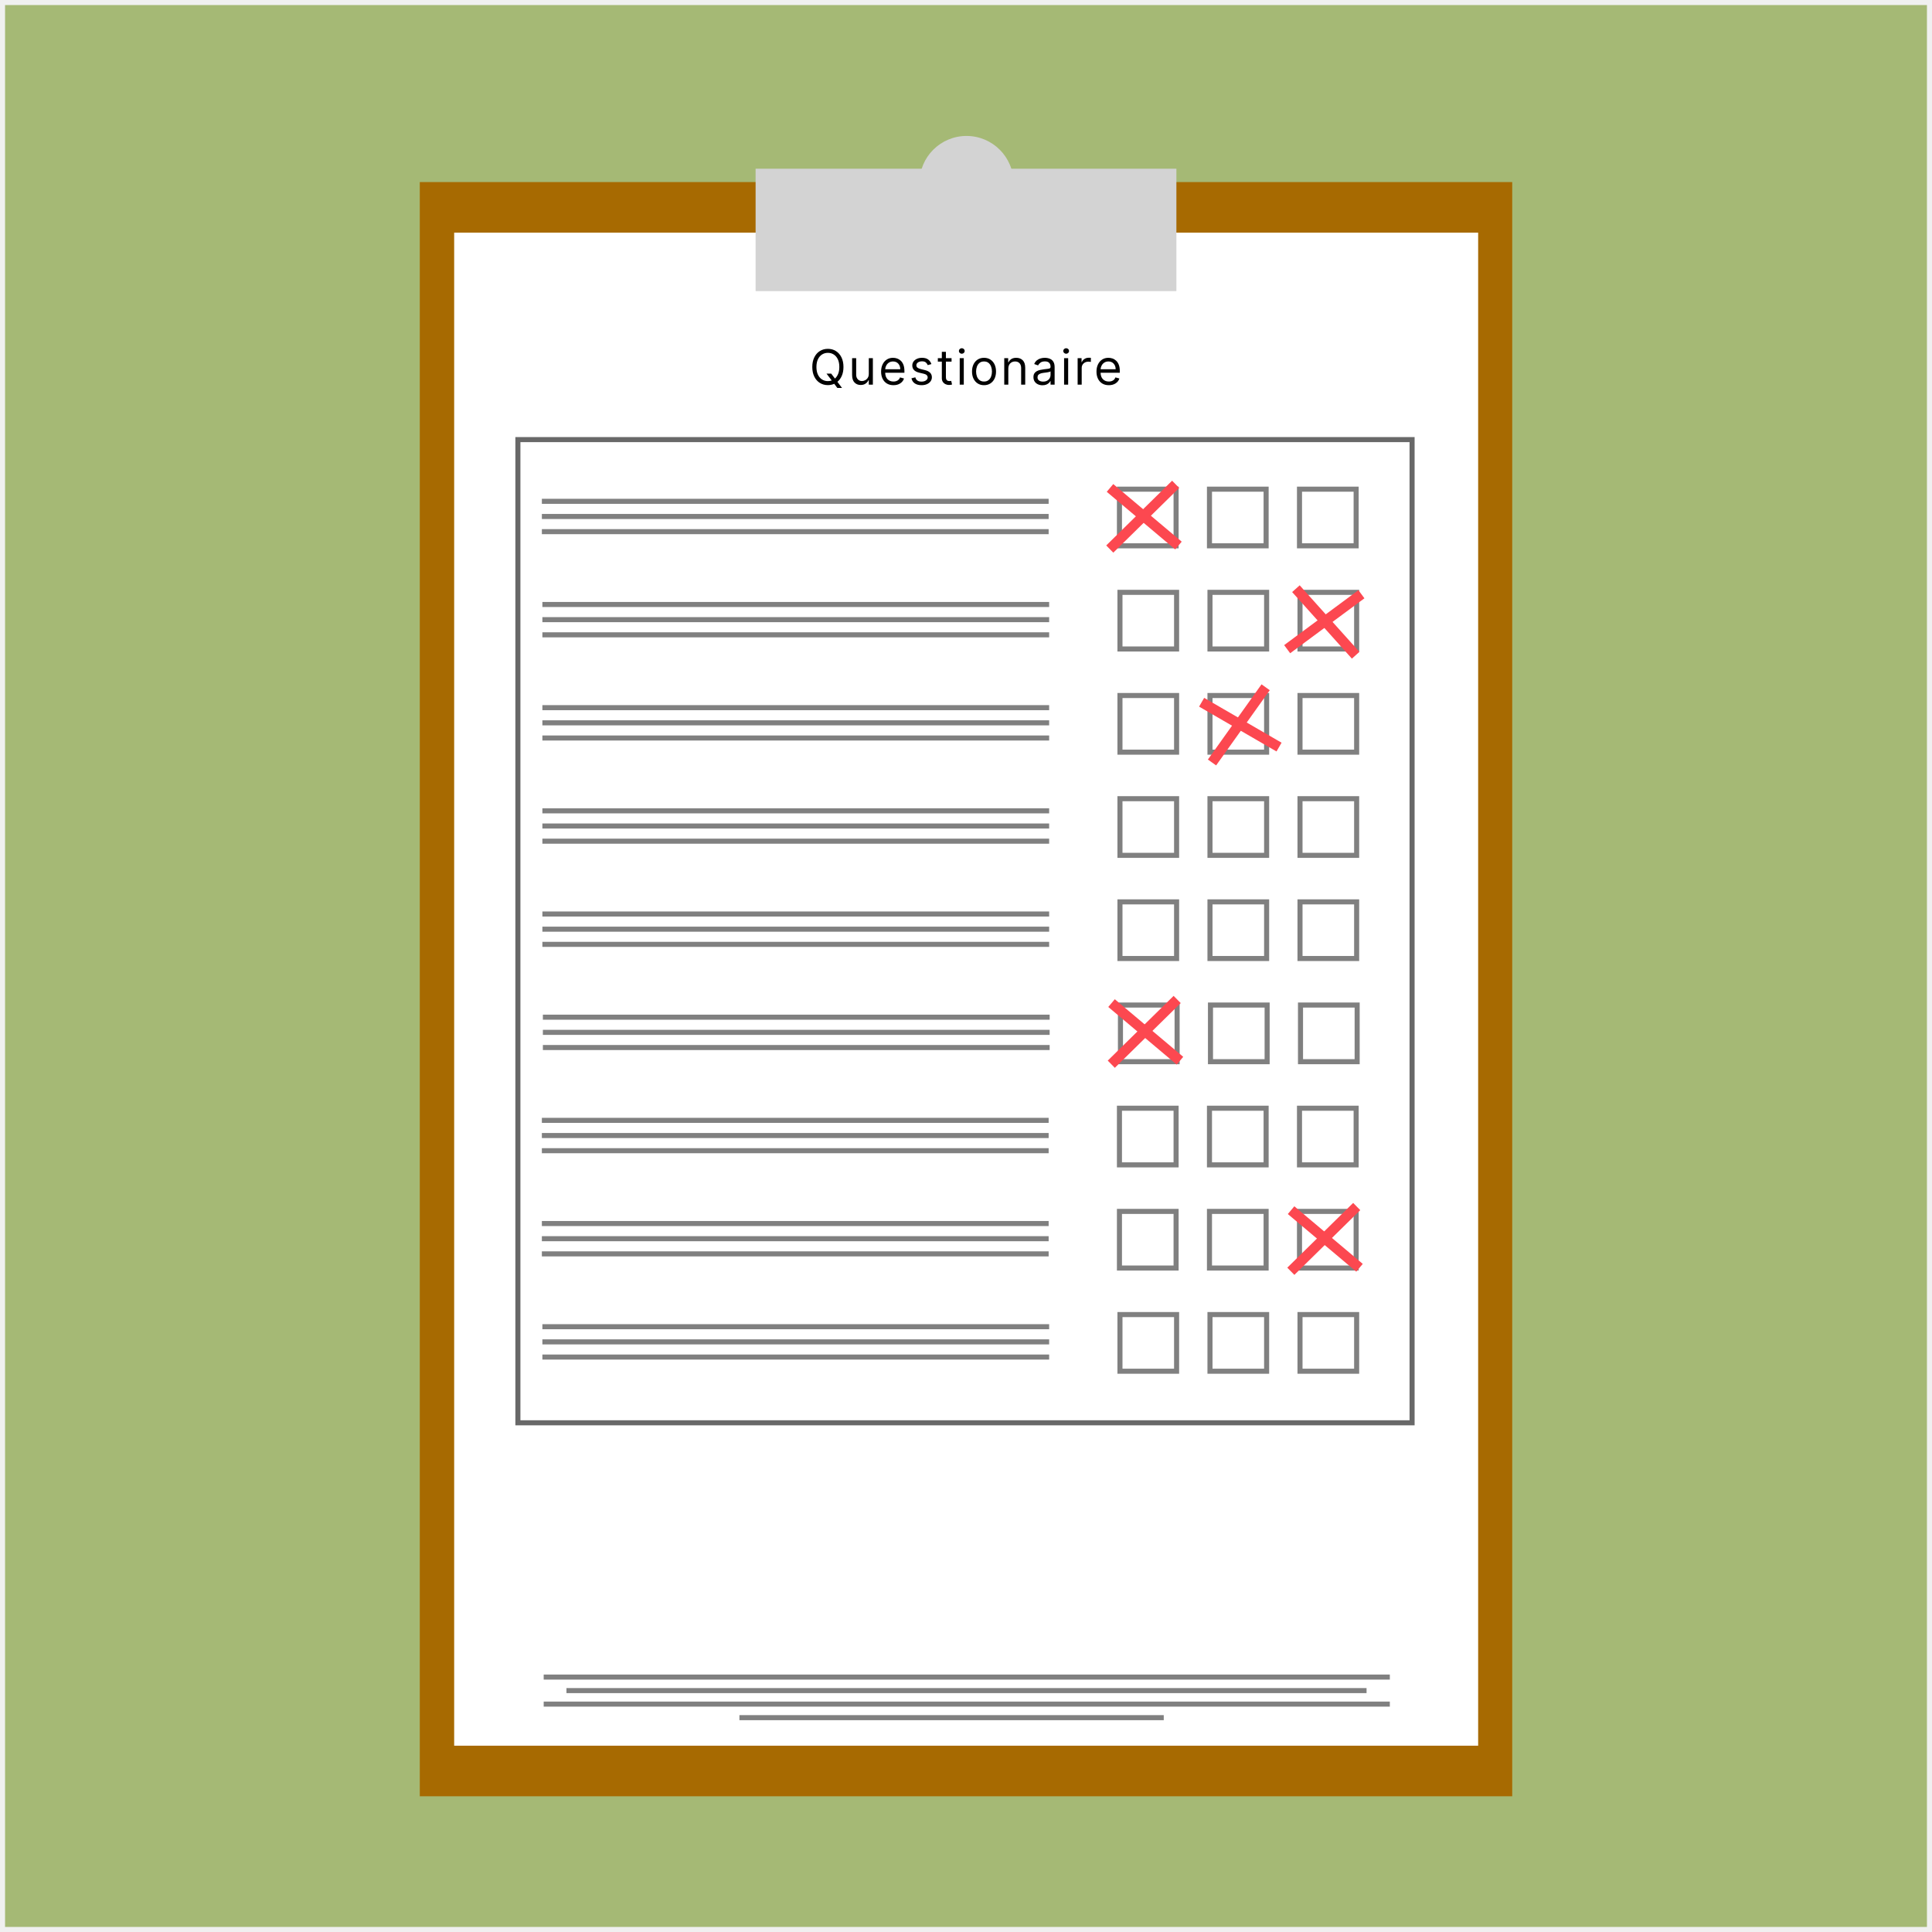
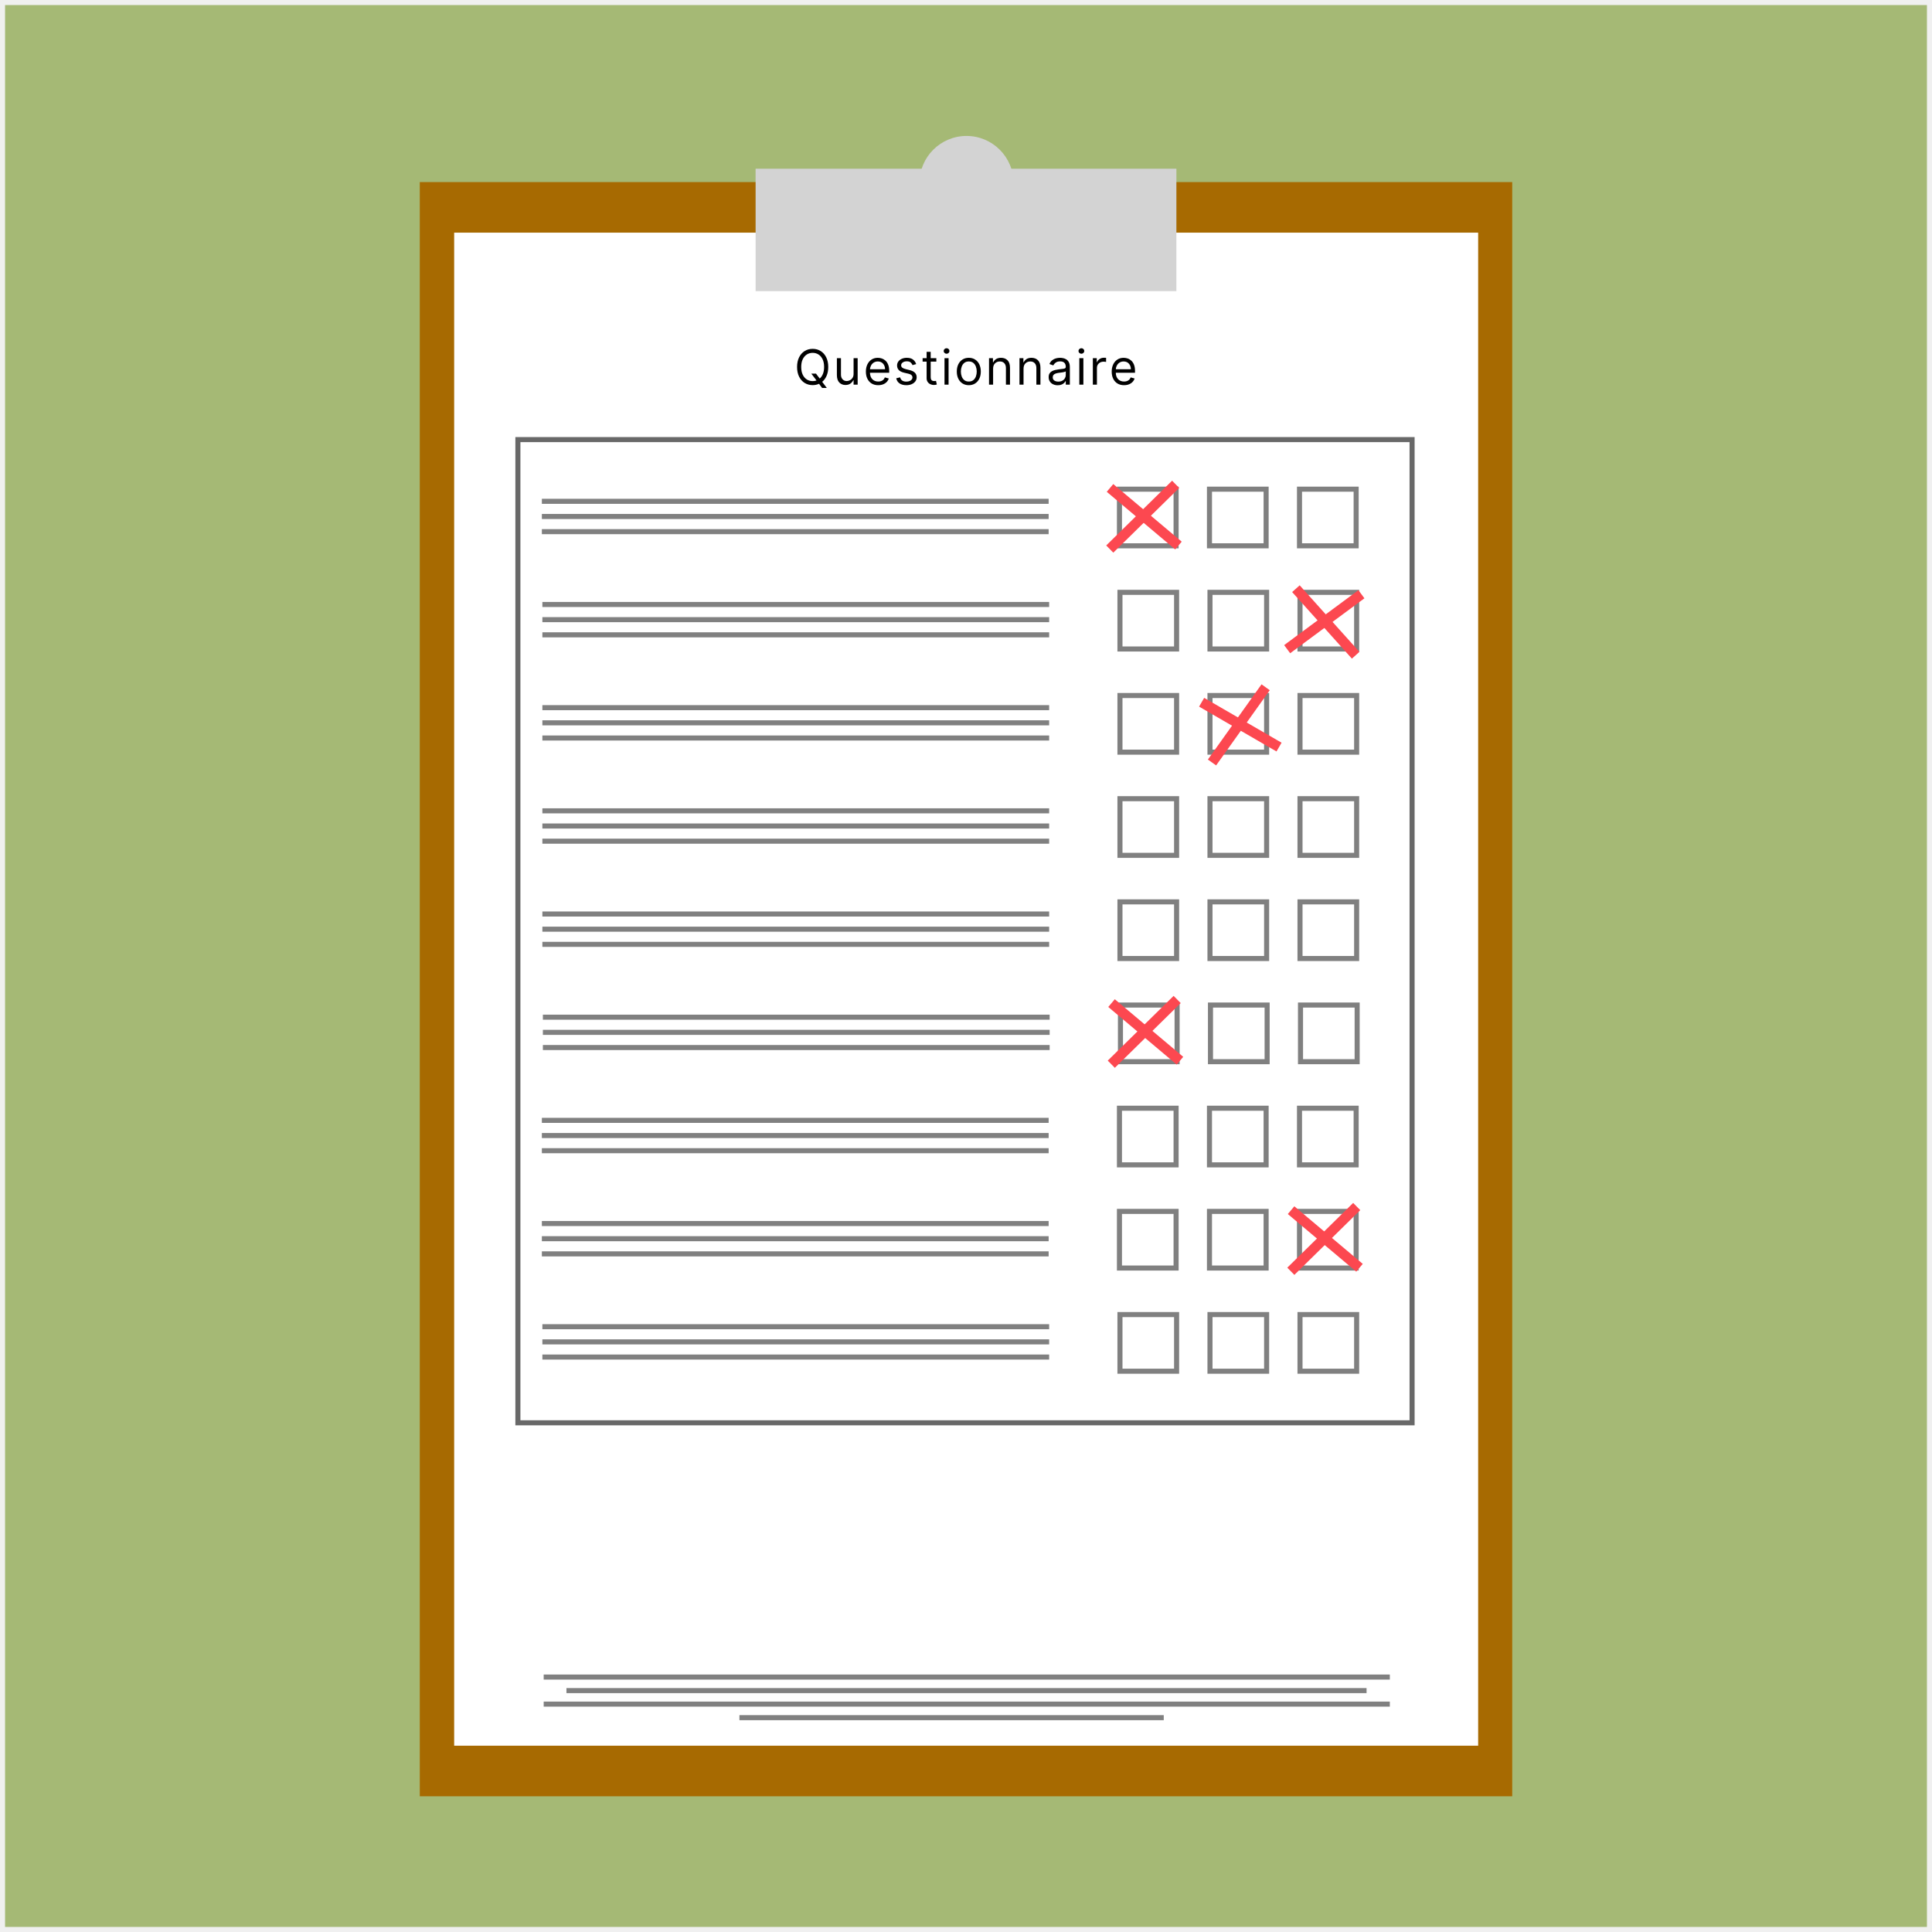
<svg xmlns="http://www.w3.org/2000/svg" width="1910px" height="1910px" viewBox="0 0 1910 1910" version="1.1">
  <g id="Questionaire" transform="translate(5 5)">
    <path d="M0 0L1900 0L1900 1900L0 1900L0 0Z" id="Rectangle" fill="#A5B975" fill-rule="evenodd" stroke="none" />
-     <path d="M0 0L1080 0L1080 1595.82L0 1595.82L0 0Z" transform="translate(410.0005 174.9999)" id="Rectangle" fill="#A76A01" fill-rule="evenodd" stroke="none" />
-     <path d="M0 0L1012.32 0L1012.32 1495.82L0 1495.82L0 0Z" transform="translate(444.0005 224.9999)" id="Rectangle-2" fill="#FFFFFF" fill-rule="evenodd" stroke="none" />
-     <g id="Questionaire" transform="translate(780.3385 328.7999)">
-       <path d="M163.48 15.108Q164.324 15.909 165.5 15.909Q166.676 15.909 167.52 15.108Q168.364 14.307 168.364 13.182Q168.364 12.057 167.52 11.256Q166.676 10.454 165.5 10.454Q164.324 10.455 163.48 11.256Q162.636 12.057 162.636 13.182Q162.636 14.307 163.48 15.108ZM266.662 15.108Q267.506 15.909 268.682 15.909Q269.858 15.909 270.702 15.108Q271.545 14.307 271.545 13.182Q271.545 12.057 270.702 11.256Q269.858 10.454 268.682 10.454Q267.506 10.455 266.662 11.256Q265.818 12.057 265.818 13.182Q265.818 14.307 266.662 15.108ZM46.92 37.651Q48.523 33.909 48.523 29Q48.523 23.477 46.528 19.454Q44.534 15.432 41.057 13.25Q37.58 11.068 33.114 11.068Q28.648 11.068 25.171 13.25Q21.693 15.432 19.699 19.454Q17.704 23.477 17.704 29Q17.704 34.523 19.699 38.545Q21.693 42.568 25.171 44.75Q28.648 46.932 33.114 46.932Q36.506 46.932 39.403 45.636L42.455 49.727L47.091 49.727L42.54 43.676Q45.318 41.392 46.92 37.651ZM155.386 20.273L155.386 23.682L149.795 23.682L149.795 38.955Q149.795 40.659 150.298 41.503Q150.801 42.347 151.594 42.628Q152.386 42.909 153.273 42.909Q153.938 42.909 154.364 42.832Q154.79 42.756 155.045 42.705L155.864 46.318Q155.455 46.472 154.722 46.633Q153.989 46.795 152.864 46.795Q151.159 46.795 149.531 46.062Q147.903 45.33 146.838 43.83Q145.773 42.33 145.773 40.045L145.773 23.682L141.818 23.682L141.818 20.273L145.773 20.273L145.773 14L149.795 14L149.795 20.273L155.386 20.273ZM36.386 35.545L31.75 35.545L36.932 42.33Q35.142 42.977 33.114 42.977Q29.943 42.977 27.378 41.375Q24.812 39.773 23.304 36.653Q21.796 33.534 21.796 29Q21.796 24.466 23.304 21.347Q24.812 18.227 27.378 16.625Q29.943 15.023 33.114 15.023Q36.284 15.023 38.849 16.625Q41.415 18.227 42.923 21.347Q44.432 24.466 44.432 29Q44.432 32.955 43.264 35.827Q42.097 38.699 40.102 40.438L36.386 35.545ZM280.023 46.455L280.023 20.273L283.909 20.273L283.909 24.227L284.182 24.227Q284.898 22.284 286.773 21.074Q288.648 19.864 291 19.864Q291.443 19.864 292.108 19.881Q292.773 19.898 293.114 19.932L293.114 24.023Q292.909 23.972 292.185 23.861Q291.46 23.75 290.659 23.75Q287.795 23.75 285.92 25.489Q284.045 27.227 284.045 29.886L284.045 46.455L280.023 46.455ZM97.932 47Q94.148 47 91.412 45.321Q88.676 43.642 87.202 40.617Q85.727 37.591 85.727 33.568Q85.727 29.546 87.202 26.469Q88.676 23.392 91.327 21.662Q93.977 19.932 97.523 19.932Q99.568 19.932 101.563 20.614Q103.557 21.296 105.193 22.821Q106.83 24.347 107.801 26.852Q108.773 29.358 108.773 33.023L108.773 34.727L89.767 34.727Q89.903 38.92 92.145 41.153Q94.386 43.386 97.932 43.386Q100.301 43.386 102.006 42.364Q103.71 41.341 104.477 39.295L108.364 40.386Q107.443 43.352 104.682 45.176Q101.92 47 97.932 47ZM131.841 27.159L135.455 26.136Q134.517 23.341 132.293 21.636Q130.068 19.932 126.182 19.932Q123.42 19.932 121.247 20.903Q119.074 21.875 117.821 23.579Q116.568 25.284 116.568 27.5Q116.568 30.21 118.247 32.008Q119.926 33.807 123.523 34.659L127.886 35.682Q131.773 36.585 131.773 39.364Q131.773 41.051 130.111 42.253Q128.449 43.455 125.636 43.455Q120.642 43.455 119.568 39.227L115.75 40.182Q116.449 43.523 119.074 45.261Q121.699 47 125.705 47Q128.756 47 131.057 45.977Q133.358 44.955 134.645 43.182Q135.932 41.409 135.932 39.159Q135.932 33.773 128.977 32.068L125.091 31.114Q122.773 30.534 121.682 29.665Q120.591 28.796 120.591 27.296Q120.591 25.608 122.185 24.509Q123.778 23.409 126.182 23.409Q128.824 23.409 130.068 24.602Q131.313 25.796 131.841 27.159ZM187.477 47Q183.932 47 181.264 45.312Q178.597 43.625 177.105 40.591Q175.614 37.557 175.614 33.5Q175.614 29.409 177.105 26.358Q178.597 23.307 181.264 21.619Q183.932 19.932 187.477 19.932Q191.023 19.932 193.69 21.619Q196.358 23.307 197.849 26.358Q199.341 29.409 199.341 33.5Q199.341 37.557 197.849 40.591Q196.358 43.625 193.69 45.312Q191.023 47 187.477 47ZM211.5 46.455L211.5 30.704Q211.5 27.278 213.401 25.412Q215.301 23.546 218.182 23.546Q220.977 23.546 222.58 25.276Q224.182 27.006 224.182 30.091L224.182 46.455L228.205 46.455L228.205 29.818Q228.205 24.807 225.759 22.369Q223.313 19.932 219.341 19.932Q216.375 19.932 214.5 21.151Q212.625 22.369 211.705 24.364L211.364 24.364L211.364 20.273L207.477 20.273L207.477 46.455L211.5 46.455ZM245.273 47.068Q242.784 47.068 240.756 46.122Q238.727 45.176 237.534 43.378Q236.341 41.58 236.341 39.023Q236.341 36.773 237.227 35.367Q238.114 33.96 239.597 33.159Q241.08 32.358 242.878 31.957Q244.676 31.557 246.5 31.318Q248.886 31.011 250.378 30.849Q251.869 30.688 252.56 30.296Q253.25 29.903 253.25 28.932L253.25 28.796Q253.25 26.273 251.878 24.875Q250.506 23.477 247.727 23.477Q244.847 23.477 243.21 24.739Q241.574 26 240.909 27.432L237.091 26.068Q238.114 23.682 239.827 22.344Q241.54 21.006 243.577 20.469Q245.614 19.932 247.591 19.932Q248.852 19.932 250.497 20.23Q252.142 20.528 253.685 21.449Q255.227 22.369 256.25 24.227Q257.273 26.085 257.273 29.204L257.273 46.455L253.25 46.455L253.25 42.909L253.045 42.909Q252.636 43.761 251.682 44.733Q250.727 45.705 249.142 46.386Q247.557 47.068 245.273 47.068ZM304.344 45.321Q307.08 47 310.864 47Q314.852 47 317.614 45.176Q320.375 43.352 321.295 40.386L317.409 39.295Q316.642 41.341 314.938 42.364Q313.233 43.386 310.864 43.386Q307.318 43.386 305.077 41.153Q302.835 38.92 302.699 34.727L321.705 34.727L321.705 33.023Q321.705 29.358 320.733 26.852Q319.761 24.347 318.125 22.821Q316.489 21.296 314.494 20.614Q312.5 19.932 310.455 19.932Q306.909 19.932 304.259 21.662Q301.608 23.392 300.134 26.469Q298.659 29.546 298.659 33.568Q298.659 37.591 300.134 40.617Q301.608 43.642 304.344 45.321ZM73.568 20.273L73.568 35.75Q73.568 38.205 72.503 39.79Q71.438 41.375 69.878 42.142Q68.318 42.909 66.818 42.909Q64.312 42.909 62.702 41.205Q61.091 39.5 61.091 36.636L61.091 20.273L57.068 20.273L57.068 36.909Q57.068 41.92 59.455 44.358Q61.841 46.795 65.523 46.795Q68.489 46.795 70.432 45.406Q72.375 44.017 73.296 42.023L73.568 42.023L73.568 46.455L77.591 46.455L77.591 20.273L73.568 20.273ZM163.455 20.273L163.455 46.455L167.477 46.455L167.477 20.273L163.455 20.273ZM266.636 20.273L266.636 46.455L270.659 46.455L270.659 20.273L266.636 20.273ZM89.767 31.25L104.682 31.25Q104.682 27.926 102.739 25.736Q100.795 23.546 97.523 23.546Q95.222 23.546 93.534 24.619Q91.847 25.693 90.875 27.457Q89.903 29.222 89.767 31.25ZM187.477 43.386Q190.17 43.386 191.909 42.006Q193.648 40.625 194.483 38.375Q195.318 36.125 195.318 33.5Q195.318 30.875 194.483 28.608Q193.648 26.341 191.909 24.943Q190.17 23.546 187.477 23.546Q184.784 23.546 183.045 24.943Q181.307 26.341 180.472 28.608Q179.636 30.875 179.636 33.5Q179.636 36.125 180.472 38.375Q181.307 40.625 183.045 42.006Q184.784 43.386 187.477 43.386ZM317.614 31.25L302.699 31.25Q302.835 29.222 303.807 27.457Q304.778 25.693 306.466 24.619Q308.153 23.546 310.455 23.546Q313.727 23.546 315.67 25.736Q317.614 27.926 317.614 31.25ZM245.886 43.455Q248.273 43.455 249.918 42.517Q251.563 41.58 252.406 40.097Q253.25 38.614 253.25 36.977L253.25 33.295Q252.994 33.602 252.134 33.849Q251.273 34.097 250.156 34.276Q249.04 34.455 247.992 34.582Q246.943 34.71 246.295 34.795Q244.727 35 243.372 35.452Q242.017 35.903 241.19 36.798Q240.364 37.693 240.364 39.227Q240.364 41.324 241.923 42.389Q243.483 43.455 245.886 43.455Z" />
+     <path d="M410 175L1490 175L1490 1770.82L410 1770.82L410 175Z" id="Rectangle" fill="#A76A01" fill-rule="evenodd" stroke="none" />
+     <path d="M444 225L1456.32 225L1456.32 1720.82L444 1720.82L444 225Z" id="Rectangle-2" fill="#FFFFFF" fill-rule="evenodd" stroke="none" />
+     <g id="Questionnaire" transform="translate(778.3386 328.8)">
+       <path d="M152.455 15.909Q151.278 15.909 150.435 15.108Q149.591 14.307 149.591 13.182Q149.591 12.057 150.435 11.256Q151.278 10.455 152.455 10.454Q153.631 10.454 154.474 11.256Q155.318 12.057 155.318 13.182Q155.318 14.307 154.474 15.108Q153.631 15.909 152.455 15.909ZM283.707 15.108Q284.551 15.909 285.727 15.909Q286.903 15.909 287.747 15.108Q288.591 14.307 288.591 13.182Q288.591 12.057 287.747 11.256Q286.903 10.454 285.727 10.454Q284.551 10.455 283.707 11.256Q282.864 12.057 282.864 13.182Q282.864 14.307 283.707 15.108ZM35.477 29Q35.477 33.909 33.875 37.651Q32.273 41.392 29.494 43.676L34.045 49.727L29.409 49.727L26.358 45.636Q23.46 46.932 20.068 46.932Q15.602 46.932 12.125 44.75Q8.648 42.568 6.653 38.545Q4.659 34.523 4.659 29Q4.659 23.477 6.653 19.454Q8.648 15.432 12.125 13.25Q15.602 11.068 20.068 11.068Q24.534 11.068 28.011 13.25Q31.489 15.432 33.483 19.454Q35.477 23.477 35.477 29ZM142.341 23.682L142.341 20.273L136.75 20.273L136.75 14L132.727 14L132.727 20.273L128.773 20.273L128.773 23.682L132.727 23.682L132.727 40.045Q132.727 42.33 133.793 43.83Q134.858 45.33 136.486 46.062Q138.114 46.795 139.818 46.795Q140.943 46.795 141.676 46.633Q142.409 46.472 142.818 46.318L142 42.705Q141.744 42.756 141.318 42.832Q140.892 42.909 140.227 42.909Q139.341 42.909 138.548 42.628Q137.756 42.347 137.253 41.503Q136.75 40.659 136.75 38.955L136.75 23.682L142.341 23.682ZM18.704 35.545L23.341 35.545L27.057 40.438Q29.051 38.699 30.219 35.827Q31.386 32.955 31.386 29Q31.386 24.466 29.878 21.347Q28.369 18.227 25.804 16.625Q23.239 15.023 20.068 15.023Q16.898 15.023 14.332 16.625Q11.767 18.227 10.258 21.347Q8.75 24.466 8.75 29Q8.75 33.534 10.258 36.653Q11.767 39.773 14.332 41.375Q16.898 42.977 20.068 42.977Q22.097 42.977 23.886 42.33L18.704 35.545ZM297.068 46.455L297.068 20.273L300.955 20.273L300.955 24.227L301.227 24.227Q301.943 22.284 303.818 21.074Q305.693 19.864 308.045 19.864Q308.489 19.864 309.153 19.881Q309.818 19.898 310.159 19.932L310.159 24.023Q309.955 23.972 309.23 23.861Q308.506 23.75 307.705 23.75Q304.841 23.75 302.966 25.489Q301.091 27.227 301.091 29.886L301.091 46.455L297.068 46.455ZM78.367 45.321Q81.102 47 84.886 47Q88.875 47 91.636 45.176Q94.398 43.352 95.318 40.386L91.432 39.295Q90.665 41.341 88.96 42.364Q87.256 43.386 84.886 43.386Q81.341 43.386 79.099 41.153Q76.858 38.92 76.722 34.727L95.727 34.727L95.727 33.023Q95.727 29.358 94.756 26.852Q93.784 24.347 92.148 22.821Q90.511 21.296 88.517 20.614Q86.523 19.932 84.477 19.932Q80.932 19.932 78.281 21.662Q75.631 23.392 74.156 26.469Q72.682 29.546 72.682 33.568Q72.682 37.591 74.156 40.617Q75.631 43.642 78.367 45.321ZM122.409 26.136L118.795 27.159Q118.267 25.796 117.023 24.602Q115.778 23.409 113.136 23.409Q110.733 23.409 109.139 24.509Q107.545 25.608 107.545 27.296Q107.545 28.796 108.636 29.665Q109.727 30.534 112.045 31.114L115.932 32.068Q122.886 33.773 122.886 39.159Q122.886 41.409 121.599 43.182Q120.313 44.955 118.011 45.977Q115.71 47 112.659 47Q108.653 47 106.028 45.261Q103.403 43.523 102.705 40.182L106.523 39.227Q107.597 43.455 112.591 43.455Q115.403 43.455 117.065 42.253Q118.727 41.051 118.727 39.364Q118.727 36.585 114.841 35.682L110.477 34.659Q106.881 33.807 105.202 32.008Q103.523 30.21 103.523 27.5Q103.523 25.284 104.776 23.579Q106.028 21.875 108.202 20.903Q110.375 19.932 113.136 19.932Q117.023 19.932 119.247 21.636Q121.472 23.341 122.409 26.136ZM168.219 45.312Q170.886 47 174.432 47Q177.977 47 180.645 45.312Q183.313 43.625 184.804 40.591Q186.295 37.557 186.295 33.5Q186.295 29.409 184.804 26.358Q183.313 23.307 180.645 21.619Q177.977 19.932 174.432 19.932Q170.886 19.932 168.219 21.619Q165.551 23.307 164.06 26.358Q162.568 29.409 162.568 33.5Q162.568 37.557 164.06 40.591Q165.551 43.625 168.219 45.312ZM198.455 30.704L198.455 46.455L194.432 46.455L194.432 20.273L198.318 20.273L198.318 24.364L198.659 24.364Q199.58 22.369 201.455 21.151Q203.33 19.932 206.295 19.932Q210.267 19.932 212.713 22.369Q215.159 24.807 215.159 29.818L215.159 46.455L211.136 46.455L211.136 30.091Q211.136 27.006 209.534 25.276Q207.932 23.546 205.136 23.546Q202.256 23.546 200.355 25.412Q198.455 27.278 198.455 30.704ZM228.545 46.455L228.545 30.704Q228.545 27.278 230.446 25.412Q232.347 23.546 235.227 23.546Q238.023 23.546 239.625 25.276Q241.227 27.006 241.227 30.091L241.227 46.455L245.25 46.455L245.25 29.818Q245.25 24.807 242.804 22.369Q240.358 19.932 236.386 19.932Q233.42 19.932 231.545 21.151Q229.67 22.369 228.75 24.364L228.409 24.364L228.409 20.273L224.523 20.273L224.523 46.455L228.545 46.455ZM262.318 47.068Q259.83 47.068 257.801 46.122Q255.773 45.176 254.58 43.378Q253.386 41.58 253.386 39.023Q253.386 36.773 254.273 35.367Q255.159 33.96 256.642 33.159Q258.125 32.358 259.923 31.957Q261.722 31.557 263.545 31.318Q265.932 31.011 267.423 30.849Q268.915 30.688 269.605 30.296Q270.295 29.903 270.295 28.932L270.295 28.796Q270.295 26.273 268.923 24.875Q267.551 23.477 264.773 23.477Q261.892 23.477 260.256 24.739Q258.619 26 257.955 27.432L254.136 26.068Q255.159 23.682 256.872 22.344Q258.585 21.006 260.622 20.469Q262.659 19.932 264.636 19.932Q265.898 19.932 267.543 20.23Q269.188 20.528 270.73 21.449Q272.273 22.369 273.295 24.227Q274.318 26.085 274.318 29.204L274.318 46.455L270.295 46.455L270.295 42.909L270.091 42.909Q269.682 43.761 268.727 44.733Q267.773 45.705 266.188 46.386Q264.602 47.068 262.318 47.068ZM321.389 45.321Q324.125 47 327.909 47Q331.898 47 334.659 45.176Q337.42 43.352 338.341 40.386L334.455 39.295Q333.688 41.341 331.983 42.364Q330.278 43.386 327.909 43.386Q324.364 43.386 322.122 41.153Q319.881 38.92 319.744 34.727L338.75 34.727L338.75 33.023Q338.75 29.358 337.778 26.852Q336.807 24.347 335.17 22.821Q333.534 21.296 331.54 20.614Q329.545 19.932 327.5 19.932Q323.955 19.932 321.304 21.662Q318.653 23.392 317.179 26.469Q315.705 29.546 315.705 33.568Q315.705 37.591 317.179 40.617Q318.653 43.642 321.389 45.321ZM60.523 35.75L60.523 20.273L64.546 20.273L64.546 46.455L60.523 46.455L60.523 42.023L60.25 42.023Q59.33 44.017 57.386 45.406Q55.443 46.795 52.477 46.795Q48.795 46.795 46.409 44.358Q44.023 41.92 44.023 36.909L44.023 20.273L48.045 20.273L48.045 36.636Q48.045 39.5 49.656 41.205Q51.267 42.909 53.773 42.909Q55.273 42.909 56.832 42.142Q58.392 41.375 59.457 39.79Q60.523 38.205 60.523 35.75ZM150.409 46.455L150.409 20.273L154.432 20.273L154.432 46.455L150.409 46.455ZM283.682 20.273L283.682 46.455L287.705 46.455L287.705 20.273L283.682 20.273ZM91.636 31.25L76.722 31.25Q76.858 29.222 77.83 27.457Q78.801 25.693 80.489 24.619Q82.176 23.546 84.477 23.546Q87.75 23.546 89.693 25.736Q91.636 27.926 91.636 31.25ZM178.864 42.006Q177.125 43.386 174.432 43.386Q171.739 43.386 170 42.006Q168.261 40.625 167.426 38.375Q166.591 36.125 166.591 33.5Q166.591 30.875 167.426 28.608Q168.261 26.341 170 24.943Q171.739 23.546 174.432 23.546Q177.125 23.546 178.864 24.943Q180.602 26.341 181.438 28.608Q182.273 30.875 182.273 33.5Q182.273 36.125 181.438 38.375Q180.602 40.625 178.864 42.006ZM334.659 31.25L319.744 31.25Q319.881 29.222 320.852 27.457Q321.824 25.693 323.511 24.619Q325.199 23.546 327.5 23.546Q330.773 23.546 332.716 25.736Q334.659 27.926 334.659 31.25ZM262.932 43.455Q265.318 43.455 266.963 42.517Q268.608 41.58 269.452 40.097Q270.295 38.614 270.295 36.977L270.295 33.295Q270.04 33.602 269.179 33.849Q268.318 34.097 267.202 34.276Q266.085 34.455 265.037 34.582Q263.989 34.71 263.341 34.795Q261.773 35 260.418 35.452Q259.063 35.903 258.236 36.798Q257.409 37.693 257.409 39.227Q257.409 41.324 258.969 42.389Q260.528 43.455 262.932 43.455Z" />
    </g>
-     <path d="M0 46.5C0 20.819 20.819 0 46.5 0C72.181 0 93 20.819 93 46.5C93 72.181 72.181 93 46.5 93C20.819 93 0 72.181 0 46.5Z" transform="translate(903.9998 129.4)" id="Ellipse" fill="#D3D3D3" fill-rule="evenodd" stroke="none" />
-     <path d="M0 0L416 0L416 121L0 121L0 0Z" transform="translate(741.9998 161.8)" id="Rectangle-3" fill="#D3D3D3" fill-rule="evenodd" stroke="none" />
-     <path d="M0 1L831.5 1" transform="translate(534.9998 1651.975)" id="Line-4" fill="none" fill-rule="evenodd" stroke="#808080" stroke-width="5" stroke-linecap="square" />
-     <path d="M0 1L786.001 1" transform="translate(557.499 1665.35)" id="Line-5" fill="none" fill-rule="evenodd" stroke="#808080" stroke-width="5" stroke-linecap="square" />
-     <path d="M0 1L831.5 1" transform="translate(534.9998 1678.7)" id="Line-6" fill="none" fill-rule="evenodd" stroke="#808080" stroke-width="5" stroke-linecap="square" />
-     <path d="M0 1L414.501 1" transform="translate(728.499 1692.1)" id="Line-8" fill="none" fill-rule="evenodd" stroke="#808080" stroke-width="5" stroke-linecap="square" />
-     <g id="Question" transform="translate(533.1996 478.5999)">
-       <path d="M0 1L496 1" transform="translate(0.0001220703 11.00012)" id="Line" fill="none" fill-rule="evenodd" stroke="#808080" stroke-width="5" stroke-linecap="square" />
-       <path d="M0 1L496 1" transform="translate(0.0001220703 26.00012)" id="Line-2" fill="none" fill-rule="evenodd" stroke="#808080" stroke-width="5" stroke-linecap="square" />
-       <path d="M0 1L496 1" transform="translate(0 41.00012)" id="Line-3" fill="none" fill-rule="evenodd" stroke="#808080" stroke-width="5" stroke-linecap="square" />
-       <path d="M0 0L56 0L56 56L0 56L0 0Z" transform="translate(746.5001 0)" id="Rectangle-4" fill="none" fill-rule="evenodd" stroke="#808080" stroke-width="5" />
-       <path d="M0 0L56 0L56 56L0 56L0 0Z" transform="translate(657.5001 0)" id="Rectangle-5" fill="none" fill-rule="evenodd" stroke="#808080" stroke-width="5" />
-       <path d="M0 0L56 0L56 56L0 56L0 0Z" transform="translate(568.5001 0)" id="Rectangle-6" fill="none" fill-rule="evenodd" stroke="#808080" stroke-width="5" />
+     <path d="M904 175.9C904 150.219 924.819 129.4 950.5 129.4C976.181 129.4 997 150.219 997 175.9C997 201.581 976.181 222.4 950.5 222.4C924.819 222.4 904 201.581 904 175.9Z" id="Ellipse" fill="#D3D3D3" fill-rule="evenodd" stroke="none" />
+     <path d="M742 161.8L1158 161.8L1158 282.8L742 282.8L742 161.8Z" id="Rectangle-3" fill="#D3D3D3" fill-rule="evenodd" stroke="none" />
+     <path d="M535 1652.97L1366.5 1652.97" id="Line-4" fill="none" fill-rule="evenodd" stroke="#808080" stroke-width="5" stroke-linecap="square" />
+     <path d="M557.499 1666.35L1343.5 1666.35" id="Line-5" fill="none" fill-rule="evenodd" stroke="#808080" stroke-width="5" stroke-linecap="square" />
+     <path d="M535 1679.7L1366.5 1679.7" id="Line-6" fill="none" fill-rule="evenodd" stroke="#808080" stroke-width="5" stroke-linecap="square" />
+     <path d="M728.499 1693.1L1143 1693.1" id="Line-8" fill="none" fill-rule="evenodd" stroke="#808080" stroke-width="5" stroke-linecap="square" />
+     <g id="Question" transform="translate(533.1995 478.5999)">
+       <path d="M0 12L496 12" id="Line" fill="none" fill-rule="evenodd" stroke="#808080" stroke-width="5" stroke-linecap="square" />
+       <path d="M0 27L496 27" id="Line-2" fill="none" fill-rule="evenodd" stroke="#808080" stroke-width="5" stroke-linecap="square" />
+       <path d="M0 42L496 42" id="Line-3" fill="none" fill-rule="evenodd" stroke="#808080" stroke-width="5" stroke-linecap="square" />
+       <path d="M746.5 0L802.5 0L802.5 56L746.5 56L746.5 0Z" id="Rectangle-4" fill="none" fill-rule="evenodd" stroke="#808080" stroke-width="5" />
+       <path d="M657.5 0L713.5 0L713.5 56L657.5 56L657.5 0Z" id="Rectangle-5" fill="none" fill-rule="evenodd" stroke="#808080" stroke-width="5" />
+       <path d="M568.5 0L624.5 0L624.5 56L568.5 56L568.5 0Z" id="Rectangle-6" fill="none" fill-rule="evenodd" stroke="#808080" stroke-width="5" />
    </g>
-     <g id="Question-9" transform="translate(533.6996 1294.6)">
-       <path d="M0 1L496 1" transform="translate(0.0001220703 11.00012)" id="Line" fill="none" fill-rule="evenodd" stroke="#808080" stroke-width="5" stroke-linecap="square" />
-       <path d="M0 1L496 1" transform="translate(0.0001220703 26.00012)" id="Line-2" fill="none" fill-rule="evenodd" stroke="#808080" stroke-width="5" stroke-linecap="square" />
-       <path d="M0 1L496 1" transform="translate(0 41.00012)" id="Line-3" fill="none" fill-rule="evenodd" stroke="#808080" stroke-width="5" stroke-linecap="square" />
-       <path d="M0 0L56 0L56 56L0 56L0 0Z" transform="translate(746.5001 0)" id="Rectangle-4" fill="none" fill-rule="evenodd" stroke="#808080" stroke-width="5" />
-       <path d="M0 0L56 0L56 56L0 56L0 0Z" transform="translate(657.5001 0)" id="Rectangle-5" fill="none" fill-rule="evenodd" stroke="#808080" stroke-width="5" />
-       <path d="M0 0L56 0L56 56L0 56L0 0Z" transform="translate(568.5001 0)" id="Rectangle-6" fill="none" fill-rule="evenodd" stroke="#808080" stroke-width="5" />
+     <g id="Question-9" transform="translate(533.6995 1294.6)">
+       <path d="M0 12L496 12" id="Line" fill="none" fill-rule="evenodd" stroke="#808080" stroke-width="5" stroke-linecap="square" />
+       <path d="M0 27L496 27" id="Line-2" fill="none" fill-rule="evenodd" stroke="#808080" stroke-width="5" stroke-linecap="square" />
+       <path d="M0 42L496 42" id="Line-3" fill="none" fill-rule="evenodd" stroke="#808080" stroke-width="5" stroke-linecap="square" />
+       <path d="M746.5 0L802.5 0L802.5 56L746.5 56L746.5 0Z" id="Rectangle-4" fill="none" fill-rule="evenodd" stroke="#808080" stroke-width="5" />
+       <path d="M657.5 0L713.5 0L713.5 56L657.5 56L657.5 0Z" id="Rectangle-5" fill="none" fill-rule="evenodd" stroke="#808080" stroke-width="5" />
+       <path d="M568.5 0L624.5 0L624.5 56L568.5 56L568.5 0Z" id="Rectangle-6" fill="none" fill-rule="evenodd" stroke="#808080" stroke-width="5" />
    </g>
-     <g id="Question-7" transform="translate(533.1996 1192.6)">
-       <path d="M0 1L496 1" transform="translate(0.0001220703 11.00012)" id="Line" fill="none" fill-rule="evenodd" stroke="#808080" stroke-width="5" stroke-linecap="square" />
-       <path d="M0 1L496 1" transform="translate(0.0001220703 26.00012)" id="Line-2" fill="none" fill-rule="evenodd" stroke="#808080" stroke-width="5" stroke-linecap="square" />
-       <path d="M0 1L496 1" transform="translate(0 41.00012)" id="Line-3" fill="none" fill-rule="evenodd" stroke="#808080" stroke-width="5" stroke-linecap="square" />
-       <path d="M0 0L56 0L56 56L0 56L0 0Z" transform="translate(746.5001 0)" id="Rectangle-4" fill="none" fill-rule="evenodd" stroke="#808080" stroke-width="5" />
-       <path d="M0 0L56 0L56 56L0 56L0 0Z" transform="translate(657.5001 0)" id="Rectangle-5" fill="none" fill-rule="evenodd" stroke="#808080" stroke-width="5" />
-       <path d="M0 0L56 0L56 56L0 56L0 0Z" transform="translate(568.5001 0)" id="Rectangle-6" fill="none" fill-rule="evenodd" stroke="#808080" stroke-width="5" />
+     <g id="Question-7" transform="translate(533.1995 1192.6)">
+       <path d="M0 12L496 12" id="Line" fill="none" fill-rule="evenodd" stroke="#808080" stroke-width="5" stroke-linecap="square" />
+       <path d="M0 27L496 27" id="Line-2" fill="none" fill-rule="evenodd" stroke="#808080" stroke-width="5" stroke-linecap="square" />
+       <path d="M0 42L496 42" id="Line-3" fill="none" fill-rule="evenodd" stroke="#808080" stroke-width="5" stroke-linecap="square" />
+       <path d="M746.5 0L802.5 0L802.5 56L746.5 56L746.5 0Z" id="Rectangle-4" fill="none" fill-rule="evenodd" stroke="#808080" stroke-width="5" />
+       <path d="M657.5 0L713.5 0L713.5 56L657.5 56L657.5 0Z" id="Rectangle-5" fill="none" fill-rule="evenodd" stroke="#808080" stroke-width="5" />
+       <path d="M568.5 0L624.5 0L624.5 56L568.5 56L568.5 0Z" id="Rectangle-6" fill="none" fill-rule="evenodd" stroke="#808080" stroke-width="5" />
    </g>
-     <g id="Question-8" transform="translate(533.1996 1090.6)">
-       <path d="M0 1L496 1" transform="translate(0.0001220703 11.00012)" id="Line" fill="none" fill-rule="evenodd" stroke="#808080" stroke-width="5" stroke-linecap="square" />
-       <path d="M0 1L496 1" transform="translate(0.0001220703 26.00012)" id="Line-2" fill="none" fill-rule="evenodd" stroke="#808080" stroke-width="5" stroke-linecap="square" />
-       <path d="M0 1L496 1" transform="translate(0 41.00012)" id="Line-3" fill="none" fill-rule="evenodd" stroke="#808080" stroke-width="5" stroke-linecap="square" />
-       <path d="M0 0L56 0L56 56L0 56L0 0Z" transform="translate(746.5001 0)" id="Rectangle-4" fill="none" fill-rule="evenodd" stroke="#808080" stroke-width="5" />
-       <path d="M0 0L56 0L56 56L0 56L0 0Z" transform="translate(657.5001 0)" id="Rectangle-5" fill="none" fill-rule="evenodd" stroke="#808080" stroke-width="5" />
-       <path d="M0 0L56 0L56 56L0 56L0 0Z" transform="translate(568.5001 0)" id="Rectangle-6" fill="none" fill-rule="evenodd" stroke="#808080" stroke-width="5" />
+     <g id="Question-8" transform="translate(533.1995 1090.6)">
+       <path d="M0 12L496 12" id="Line" fill="none" fill-rule="evenodd" stroke="#808080" stroke-width="5" stroke-linecap="square" />
+       <path d="M0 27L496 27" id="Line-2" fill="none" fill-rule="evenodd" stroke="#808080" stroke-width="5" stroke-linecap="square" />
+       <path d="M0 42L496 42" id="Line-3" fill="none" fill-rule="evenodd" stroke="#808080" stroke-width="5" stroke-linecap="square" />
+       <path d="M746.5 0L802.5 0L802.5 56L746.5 56L746.5 0Z" id="Rectangle-4" fill="none" fill-rule="evenodd" stroke="#808080" stroke-width="5" />
+       <path d="M657.5 0L713.5 0L713.5 56L657.5 56L657.5 0Z" id="Rectangle-5" fill="none" fill-rule="evenodd" stroke="#808080" stroke-width="5" />
+       <path d="M568.5 0L624.5 0L624.5 56L568.5 56L568.5 0Z" id="Rectangle-6" fill="none" fill-rule="evenodd" stroke="#808080" stroke-width="5" />
    </g>
-     <g id="Question-2" transform="translate(534.1996 988.6)">
-       <path d="M0 1L496 1" transform="translate(0.0001220703 11.00012)" id="Line" fill="none" fill-rule="evenodd" stroke="#808080" stroke-width="5" stroke-linecap="square" />
-       <path d="M0 1L496 1" transform="translate(0.0001220703 26.00012)" id="Line-2" fill="none" fill-rule="evenodd" stroke="#808080" stroke-width="5" stroke-linecap="square" />
-       <path d="M0 1L496 1" transform="translate(0 41.00012)" id="Line-3" fill="none" fill-rule="evenodd" stroke="#808080" stroke-width="5" stroke-linecap="square" />
-       <path d="M0 0L56 0L56 56L0 56L0 0Z" transform="translate(746.5001 0)" id="Rectangle-4" fill="none" fill-rule="evenodd" stroke="#808080" stroke-width="5" />
-       <path d="M0 0L56 0L56 56L0 56L0 0Z" transform="translate(657.5001 0)" id="Rectangle-5" fill="none" fill-rule="evenodd" stroke="#808080" stroke-width="5" />
-       <path d="M0 0L56 0L56 56L0 56L0 0Z" transform="translate(568.5001 0)" id="Rectangle-6" fill="none" fill-rule="evenodd" stroke="#808080" stroke-width="5" />
+     <g id="Question-2" transform="translate(534.1995 988.5998)">
+       <path d="M0 12L496 12" id="Line" fill="none" fill-rule="evenodd" stroke="#808080" stroke-width="5" stroke-linecap="square" />
+       <path d="M0 27L496 27" id="Line-2" fill="none" fill-rule="evenodd" stroke="#808080" stroke-width="5" stroke-linecap="square" />
+       <path d="M0 42L496 42" id="Line-3" fill="none" fill-rule="evenodd" stroke="#808080" stroke-width="5" stroke-linecap="square" />
+       <path d="M746.5 0L802.5 0L802.5 56L746.5 56L746.5 0Z" id="Rectangle-4" fill="none" fill-rule="evenodd" stroke="#808080" stroke-width="5" />
+       <path d="M657.5 0L713.5 0L713.5 56L657.5 56L657.5 0Z" id="Rectangle-5" fill="none" fill-rule="evenodd" stroke="#808080" stroke-width="5" />
+       <path d="M568.5 0L624.5 0L624.5 56L568.5 56L568.5 0Z" id="Rectangle-6" fill="none" fill-rule="evenodd" stroke="#808080" stroke-width="5" />
    </g>
-     <g id="Question-3" transform="translate(533.6996 886.6)">
-       <path d="M0 1L496 1" transform="translate(0.0001220703 11.00012)" id="Line" fill="none" fill-rule="evenodd" stroke="#808080" stroke-width="5" stroke-linecap="square" />
-       <path d="M0 1L496 1" transform="translate(0.0001220703 26.00012)" id="Line-2" fill="none" fill-rule="evenodd" stroke="#808080" stroke-width="5" stroke-linecap="square" />
-       <path d="M0 1L496 1" transform="translate(0 41.00012)" id="Line-3" fill="none" fill-rule="evenodd" stroke="#808080" stroke-width="5" stroke-linecap="square" />
-       <path d="M0 0L56 0L56 56L0 56L0 0Z" transform="translate(746.5001 0)" id="Rectangle-4" fill="none" fill-rule="evenodd" stroke="#808080" stroke-width="5" />
-       <path d="M0 0L56 0L56 56L0 56L0 0Z" transform="translate(657.5001 0)" id="Rectangle-5" fill="none" fill-rule="evenodd" stroke="#808080" stroke-width="5" />
-       <path d="M0 0L56 0L56 56L0 56L0 0Z" transform="translate(568.5001 0)" id="Rectangle-6" fill="none" fill-rule="evenodd" stroke="#808080" stroke-width="5" />
+     <g id="Question-3" transform="translate(533.6995 886.5998)">
+       <path d="M0 12L496 12" id="Line" fill="none" fill-rule="evenodd" stroke="#808080" stroke-width="5" stroke-linecap="square" />
+       <path d="M0 27L496 27" id="Line-2" fill="none" fill-rule="evenodd" stroke="#808080" stroke-width="5" stroke-linecap="square" />
+       <path d="M0 42L496 42" id="Line-3" fill="none" fill-rule="evenodd" stroke="#808080" stroke-width="5" stroke-linecap="square" />
+       <path d="M746.5 0L802.5 0L802.5 56L746.5 56L746.5 0Z" id="Rectangle-4" fill="none" fill-rule="evenodd" stroke="#808080" stroke-width="5" />
+       <path d="M657.5 0L713.5 0L713.5 56L657.5 56L657.5 0Z" id="Rectangle-5" fill="none" fill-rule="evenodd" stroke="#808080" stroke-width="5" />
+       <path d="M568.5 0L624.5 0L624.5 56L568.5 56L568.5 0Z" id="Rectangle-6" fill="none" fill-rule="evenodd" stroke="#808080" stroke-width="5" />
    </g>
-     <g id="Question-4" transform="translate(533.6996 784.6)">
-       <path d="M0 1L496 1" transform="translate(0.0001220703 11.00012)" id="Line" fill="none" fill-rule="evenodd" stroke="#808080" stroke-width="5" stroke-linecap="square" />
-       <path d="M0 1L496 1" transform="translate(0.0001220703 26.00012)" id="Line-2" fill="none" fill-rule="evenodd" stroke="#808080" stroke-width="5" stroke-linecap="square" />
-       <path d="M0 1L496 1" transform="translate(0 41.00012)" id="Line-3" fill="none" fill-rule="evenodd" stroke="#808080" stroke-width="5" stroke-linecap="square" />
-       <path d="M0 0L56 0L56 56L0 56L0 0Z" transform="translate(746.5001 0)" id="Rectangle-4" fill="none" fill-rule="evenodd" stroke="#808080" stroke-width="5" />
-       <path d="M0 0L56 0L56 56L0 56L0 0Z" transform="translate(657.5001 0)" id="Rectangle-5" fill="none" fill-rule="evenodd" stroke="#808080" stroke-width="5" />
-       <path d="M0 0L56 0L56 56L0 56L0 0Z" transform="translate(568.5001 0)" id="Rectangle-6" fill="none" fill-rule="evenodd" stroke="#808080" stroke-width="5" />
+     <g id="Question-4" transform="translate(533.6995 784.5998)">
+       <path d="M0 12L496 12" id="Line" fill="none" fill-rule="evenodd" stroke="#808080" stroke-width="5" stroke-linecap="square" />
+       <path d="M0 27L496 27" id="Line-2" fill="none" fill-rule="evenodd" stroke="#808080" stroke-width="5" stroke-linecap="square" />
+       <path d="M0 42L496 42" id="Line-3" fill="none" fill-rule="evenodd" stroke="#808080" stroke-width="5" stroke-linecap="square" />
+       <path d="M746.5 0L802.5 0L802.5 56L746.5 56L746.5 0Z" id="Rectangle-4" fill="none" fill-rule="evenodd" stroke="#808080" stroke-width="5" />
+       <path d="M657.5 0L713.5 0L713.5 56L657.5 56L657.5 0Z" id="Rectangle-5" fill="none" fill-rule="evenodd" stroke="#808080" stroke-width="5" />
+       <path d="M568.5 0L624.5 0L624.5 56L568.5 56L568.5 0Z" id="Rectangle-6" fill="none" fill-rule="evenodd" stroke="#808080" stroke-width="5" />
    </g>
-     <g id="Question-5" transform="translate(533.6996 682.6)">
-       <path d="M0 1L496 1" transform="translate(0.0001220703 11.00012)" id="Line" fill="none" fill-rule="evenodd" stroke="#808080" stroke-width="5" stroke-linecap="square" />
-       <path d="M0 1L496 1" transform="translate(0.0001220703 26.00012)" id="Line-2" fill="none" fill-rule="evenodd" stroke="#808080" stroke-width="5" stroke-linecap="square" />
-       <path d="M0 1L496 1" transform="translate(0 41.00012)" id="Line-3" fill="none" fill-rule="evenodd" stroke="#808080" stroke-width="5" stroke-linecap="square" />
-       <path d="M0 0L56 0L56 56L0 56L0 0Z" transform="translate(746.5001 0)" id="Rectangle-4" fill="none" fill-rule="evenodd" stroke="#808080" stroke-width="5" />
-       <path d="M0 0L56 0L56 56L0 56L0 0Z" transform="translate(657.5001 0)" id="Rectangle-5" fill="none" fill-rule="evenodd" stroke="#808080" stroke-width="5" />
-       <path d="M0 0L56 0L56 56L0 56L0 0Z" transform="translate(568.5001 0)" id="Rectangle-6" fill="none" fill-rule="evenodd" stroke="#808080" stroke-width="5" />
+     <g id="Question-5" transform="translate(533.6995 682.5998)">
+       <path d="M0 12L496 12" id="Line" fill="none" fill-rule="evenodd" stroke="#808080" stroke-width="5" stroke-linecap="square" />
+       <path d="M0 27L496 27" id="Line-2" fill="none" fill-rule="evenodd" stroke="#808080" stroke-width="5" stroke-linecap="square" />
+       <path d="M0 42L496 42" id="Line-3" fill="none" fill-rule="evenodd" stroke="#808080" stroke-width="5" stroke-linecap="square" />
+       <path d="M746.5 0L802.5 0L802.5 56L746.5 56L746.5 0Z" id="Rectangle-4" fill="none" fill-rule="evenodd" stroke="#808080" stroke-width="5" />
+       <path d="M657.5 0L713.5 0L713.5 56L657.5 56L657.5 0Z" id="Rectangle-5" fill="none" fill-rule="evenodd" stroke="#808080" stroke-width="5" />
+       <path d="M568.5 0L624.5 0L624.5 56L568.5 56L568.5 0Z" id="Rectangle-6" fill="none" fill-rule="evenodd" stroke="#808080" stroke-width="5" />
    </g>
-     <g id="Question-6" transform="translate(533.6996 580.6)">
-       <path d="M0 1L496 1" transform="translate(0.0001220703 11.00012)" id="Line" fill="none" fill-rule="evenodd" stroke="#808080" stroke-width="5" stroke-linecap="square" />
-       <path d="M0 1L496 1" transform="translate(0.0001220703 26.00012)" id="Line-2" fill="none" fill-rule="evenodd" stroke="#808080" stroke-width="5" stroke-linecap="square" />
-       <path d="M0 1L496 1" transform="translate(0 41.00012)" id="Line-3" fill="none" fill-rule="evenodd" stroke="#808080" stroke-width="5" stroke-linecap="square" />
-       <path d="M0 0L56 0L56 56L0 56L0 0Z" transform="translate(746.5001 0)" id="Rectangle-4" fill="none" fill-rule="evenodd" stroke="#808080" stroke-width="5" />
-       <path d="M0 0L56 0L56 56L0 56L0 0Z" transform="translate(657.5001 0)" id="Rectangle-5" fill="none" fill-rule="evenodd" stroke="#808080" stroke-width="5" />
-       <path d="M0 0L56 0L56 56L0 56L0 0Z" transform="translate(568.5001 0)" id="Rectangle-6" fill="none" fill-rule="evenodd" stroke="#808080" stroke-width="5" />
+     <g id="Question-6" transform="translate(533.6995 580.5998)">
+       <path d="M0 12L496 12" id="Line" fill="none" fill-rule="evenodd" stroke="#808080" stroke-width="5" stroke-linecap="square" />
+       <path d="M0 27L496 27" id="Line-2" fill="none" fill-rule="evenodd" stroke="#808080" stroke-width="5" stroke-linecap="square" />
+       <path d="M0 42L496 42" id="Line-3" fill="none" fill-rule="evenodd" stroke="#808080" stroke-width="5" stroke-linecap="square" />
+       <path d="M746.5 0L802.5 0L802.5 56L746.5 56L746.5 0Z" id="Rectangle-4" fill="none" fill-rule="evenodd" stroke="#808080" stroke-width="5" />
+       <path d="M657.5 0L713.5 0L713.5 56L657.5 56L657.5 0Z" id="Rectangle-5" fill="none" fill-rule="evenodd" stroke="#808080" stroke-width="5" />
+       <path d="M568.5 0L624.5 0L624.5 56L568.5 56L568.5 0Z" id="Rectangle-6" fill="none" fill-rule="evenodd" stroke="#808080" stroke-width="5" />
    </g>
-     <g id="Cross" transform="translate(1095.7 477.3001)">
+     <g id="Cross" transform="translate(1095.7 477.3)">
      <path d="M58 0L0 57" id="Line" fill="none" fill-rule="evenodd" stroke="#FC4850" stroke-width="10" stroke-linecap="square" />
-       <path d="M60 0L0 50.5" transform="matrix(-1 0 0 1 60.5 3.299866)" id="Line-2" fill="none" fill-rule="evenodd" stroke="#FC4850" stroke-width="10" stroke-linecap="square" />
+       <path d="M0.5 3.3L60.5 53.8" id="Line-2" fill="none" fill-rule="evenodd" stroke="#FC4850" stroke-width="10" stroke-linecap="square" />
    </g>
-     <g id="Cross-4" transform="translate(1097.2 986.6)">
+     <g id="Cross-4" transform="translate(1097.2 986.5998)">
      <path d="M58 0L0 57" id="Line" fill="none" fill-rule="evenodd" stroke="#FC4850" stroke-width="10" stroke-linecap="square" />
-       <path d="M60 0L0 50.5" transform="matrix(-1 0 0 1 60.5 3.299805)" id="Line-2" fill="none" fill-rule="evenodd" stroke="#FC4850" stroke-width="10" stroke-linecap="square" />
+       <path d="M0.5 3.3L60.5 53.8" id="Line-2" fill="none" fill-rule="evenodd" stroke="#FC4850" stroke-width="10" stroke-linecap="square" />
    </g>
    <g id="Cross-5" transform="translate(1274.7 1191.3)">
      <path d="M58 0L0 57" id="Line" fill="none" fill-rule="evenodd" stroke="#FC4850" stroke-width="10" stroke-linecap="square" />
-       <path d="M60 0L0 50.5" transform="matrix(-1 0 0 1 60.5 3.299805)" id="Line-2" fill="none" fill-rule="evenodd" stroke="#FC4850" stroke-width="10" stroke-linecap="square" />
+       <path d="M0.5 3.3L60.5 53.8" id="Line-2" fill="none" fill-rule="evenodd" stroke="#FC4850" stroke-width="10" stroke-linecap="square" />
    </g>
-     <g id="Cross-3" transform="matrix(0.9848077 -0.1736482 0.1736482 0.9848077 1186.21 688.5856)">
-       <path d="M58 0L0 57" transform="translate(0 6.1035156E-05)" id="Line" fill="none" fill-rule="evenodd" stroke="#FC4850" stroke-width="10" stroke-linecap="square" />
-       <path d="M60 0L0 50.5" transform="matrix(-1 0 0 1 60.50012 3.300171)" id="Line-2" fill="none" fill-rule="evenodd" stroke="#FC4850" stroke-width="10" stroke-linecap="square" />
+     <g id="Cross-3" transform="matrix(0.9848077 -0.1736482 0.1736482 0.9848077 1186.21 688.5857)">
+       <path d="M58 6.10352e-05L0 57" id="Line" fill="none" fill-rule="evenodd" stroke="#FC4850" stroke-width="10" stroke-linecap="square" />
+       <path d="M0.5 3.3L60.5 53.8" id="Line-2" fill="none" fill-rule="evenodd" stroke="#FC4850" stroke-width="10" stroke-linecap="square" />
    </g>
-     <g id="Cross-2" transform="matrix(0.990268 0.1391731 -0.1391731 0.990268 1279.46 577.3678)">
+     <g id="Cross-2" transform="matrix(0.990268 0.1391731 -0.1391731 0.990268 1279.46 577.3679)">
      <path d="M58 0L0 57" id="Line" fill="none" fill-rule="evenodd" stroke="#FC4850" stroke-width="10" stroke-linecap="square" />
-       <path d="M60 0L0 50.5" transform="matrix(-1 0 0 1 60.49982 3.299438)" id="Line-2" fill="none" fill-rule="evenodd" stroke="#FC4850" stroke-width="10" stroke-linecap="square" />
+       <path d="M0.5 3.299L60.5 53.799" id="Line-2" fill="none" fill-rule="evenodd" stroke="#FC4850" stroke-width="10" stroke-linecap="square" />
    </g>
-     <path d="M0 0L884 0L884 972L0 972L0 0Z" transform="translate(506.9998 429.6)" id="Rectangle-4" fill="none" fill-rule="evenodd" stroke="#686868" stroke-width="5" />
+     <path d="M507 429.6L1391 429.6L1391 1401.6L507 1401.6L507 429.6Z" id="Rectangle-4" fill="none" fill-rule="evenodd" stroke="#686868" stroke-width="5" />
  </g>
</svg>
